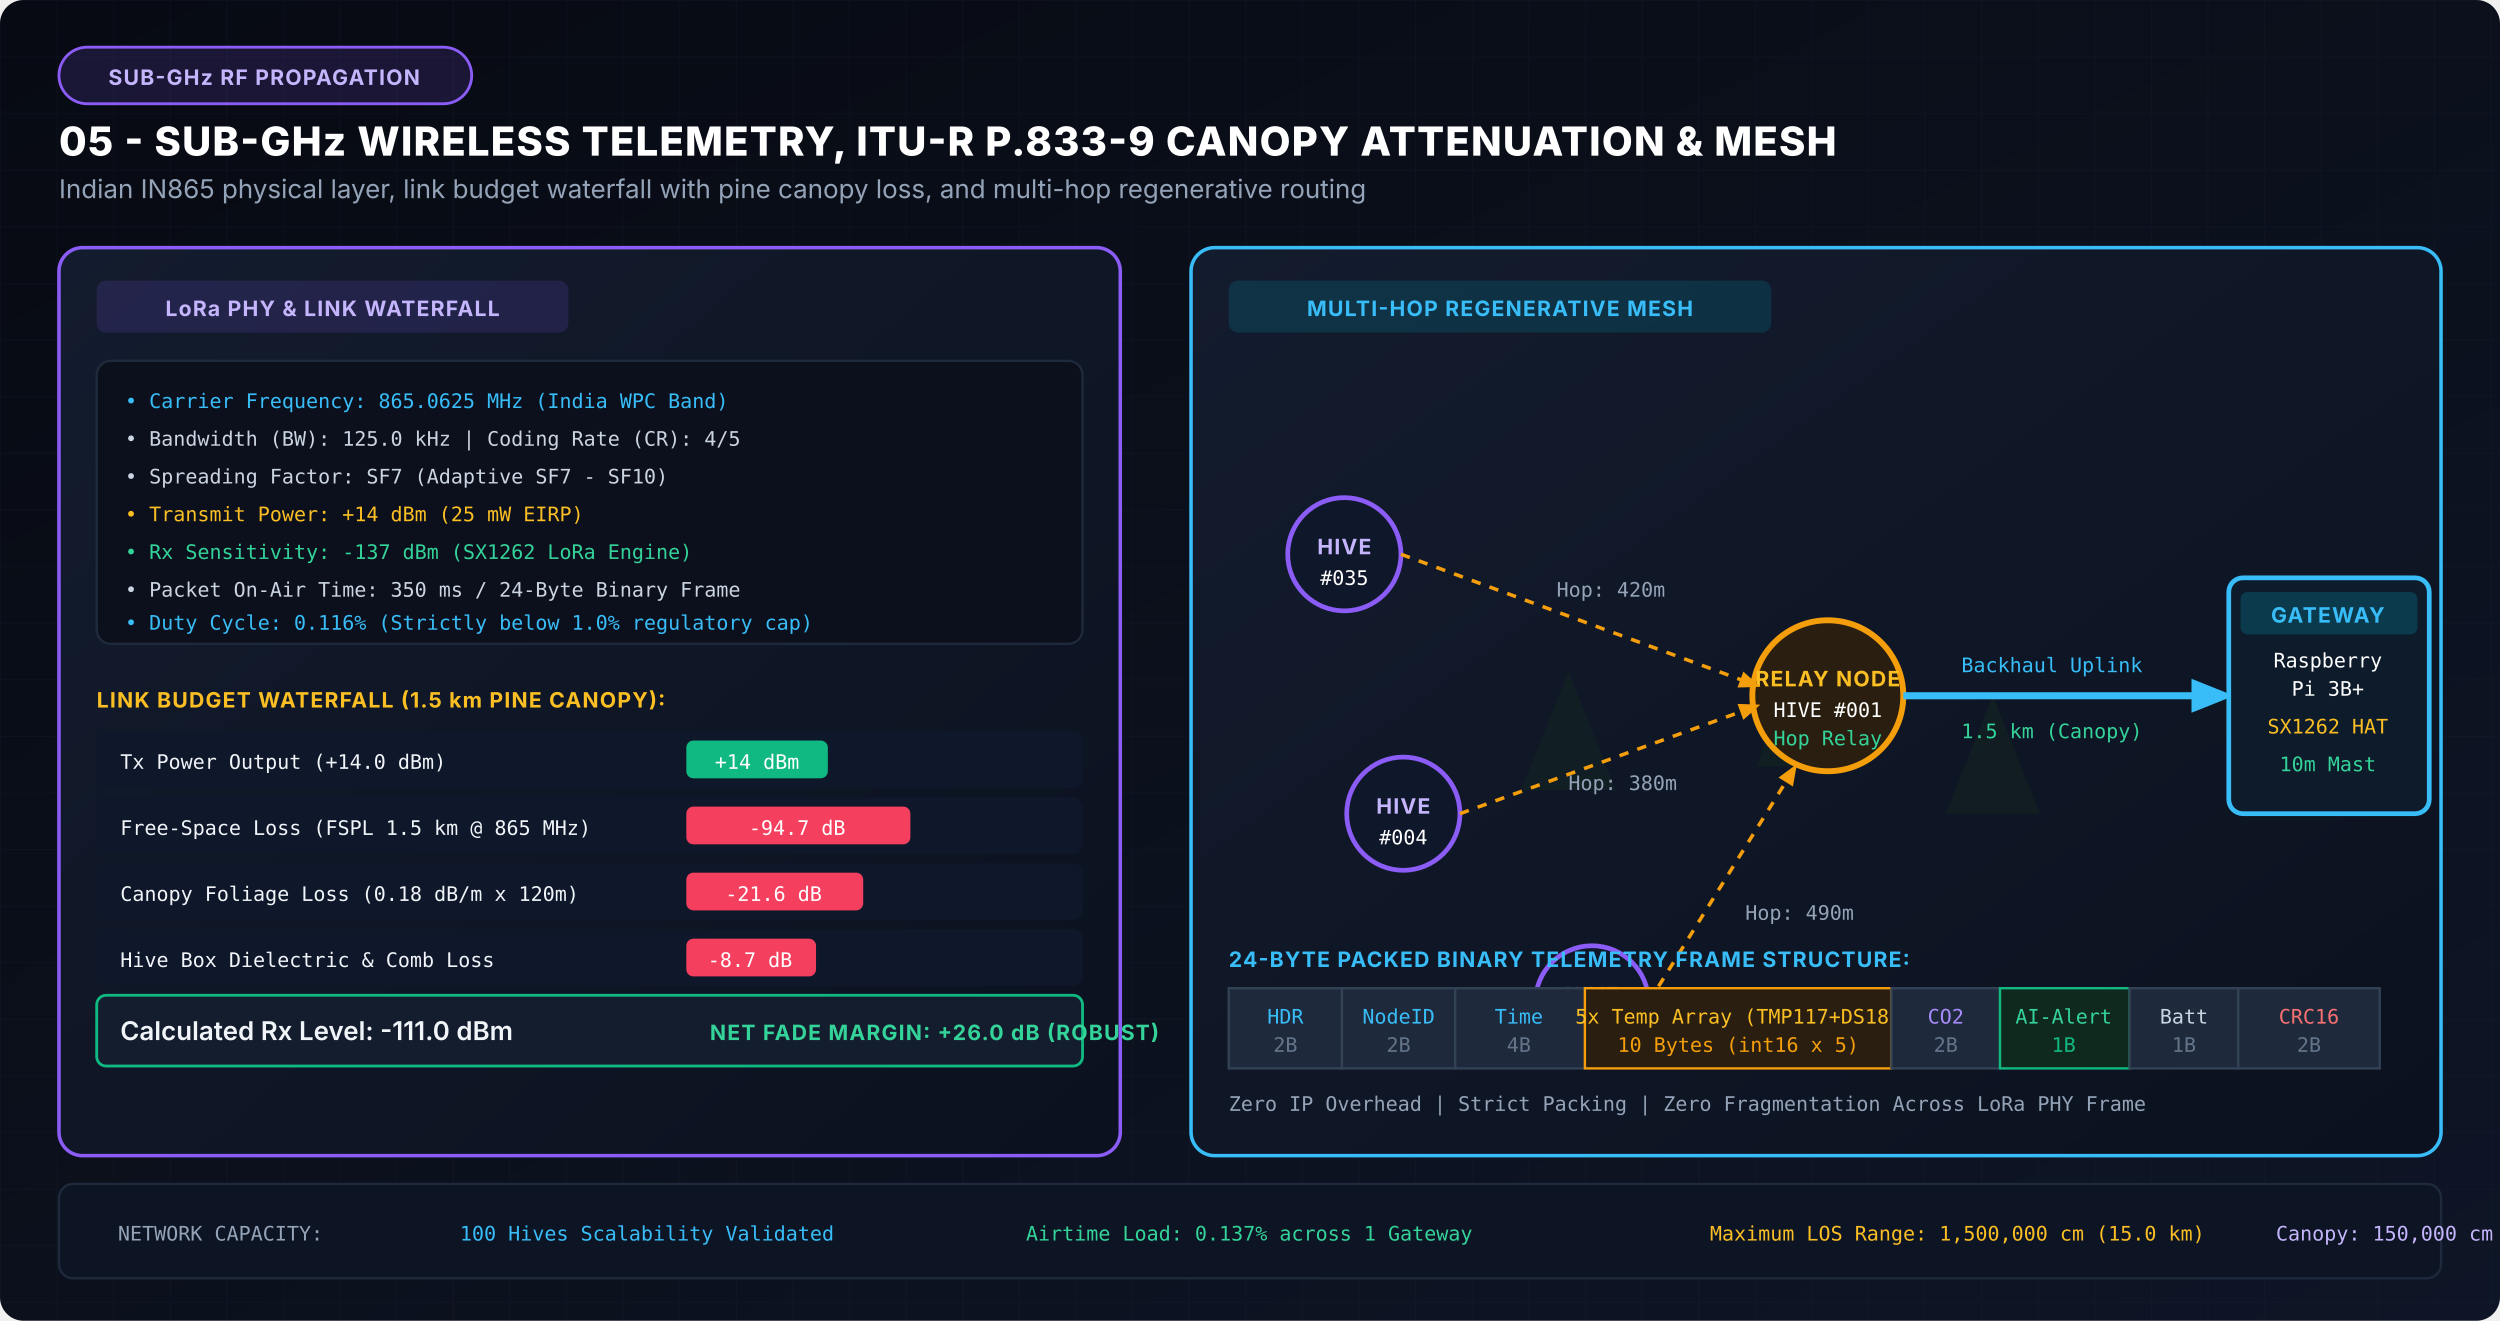
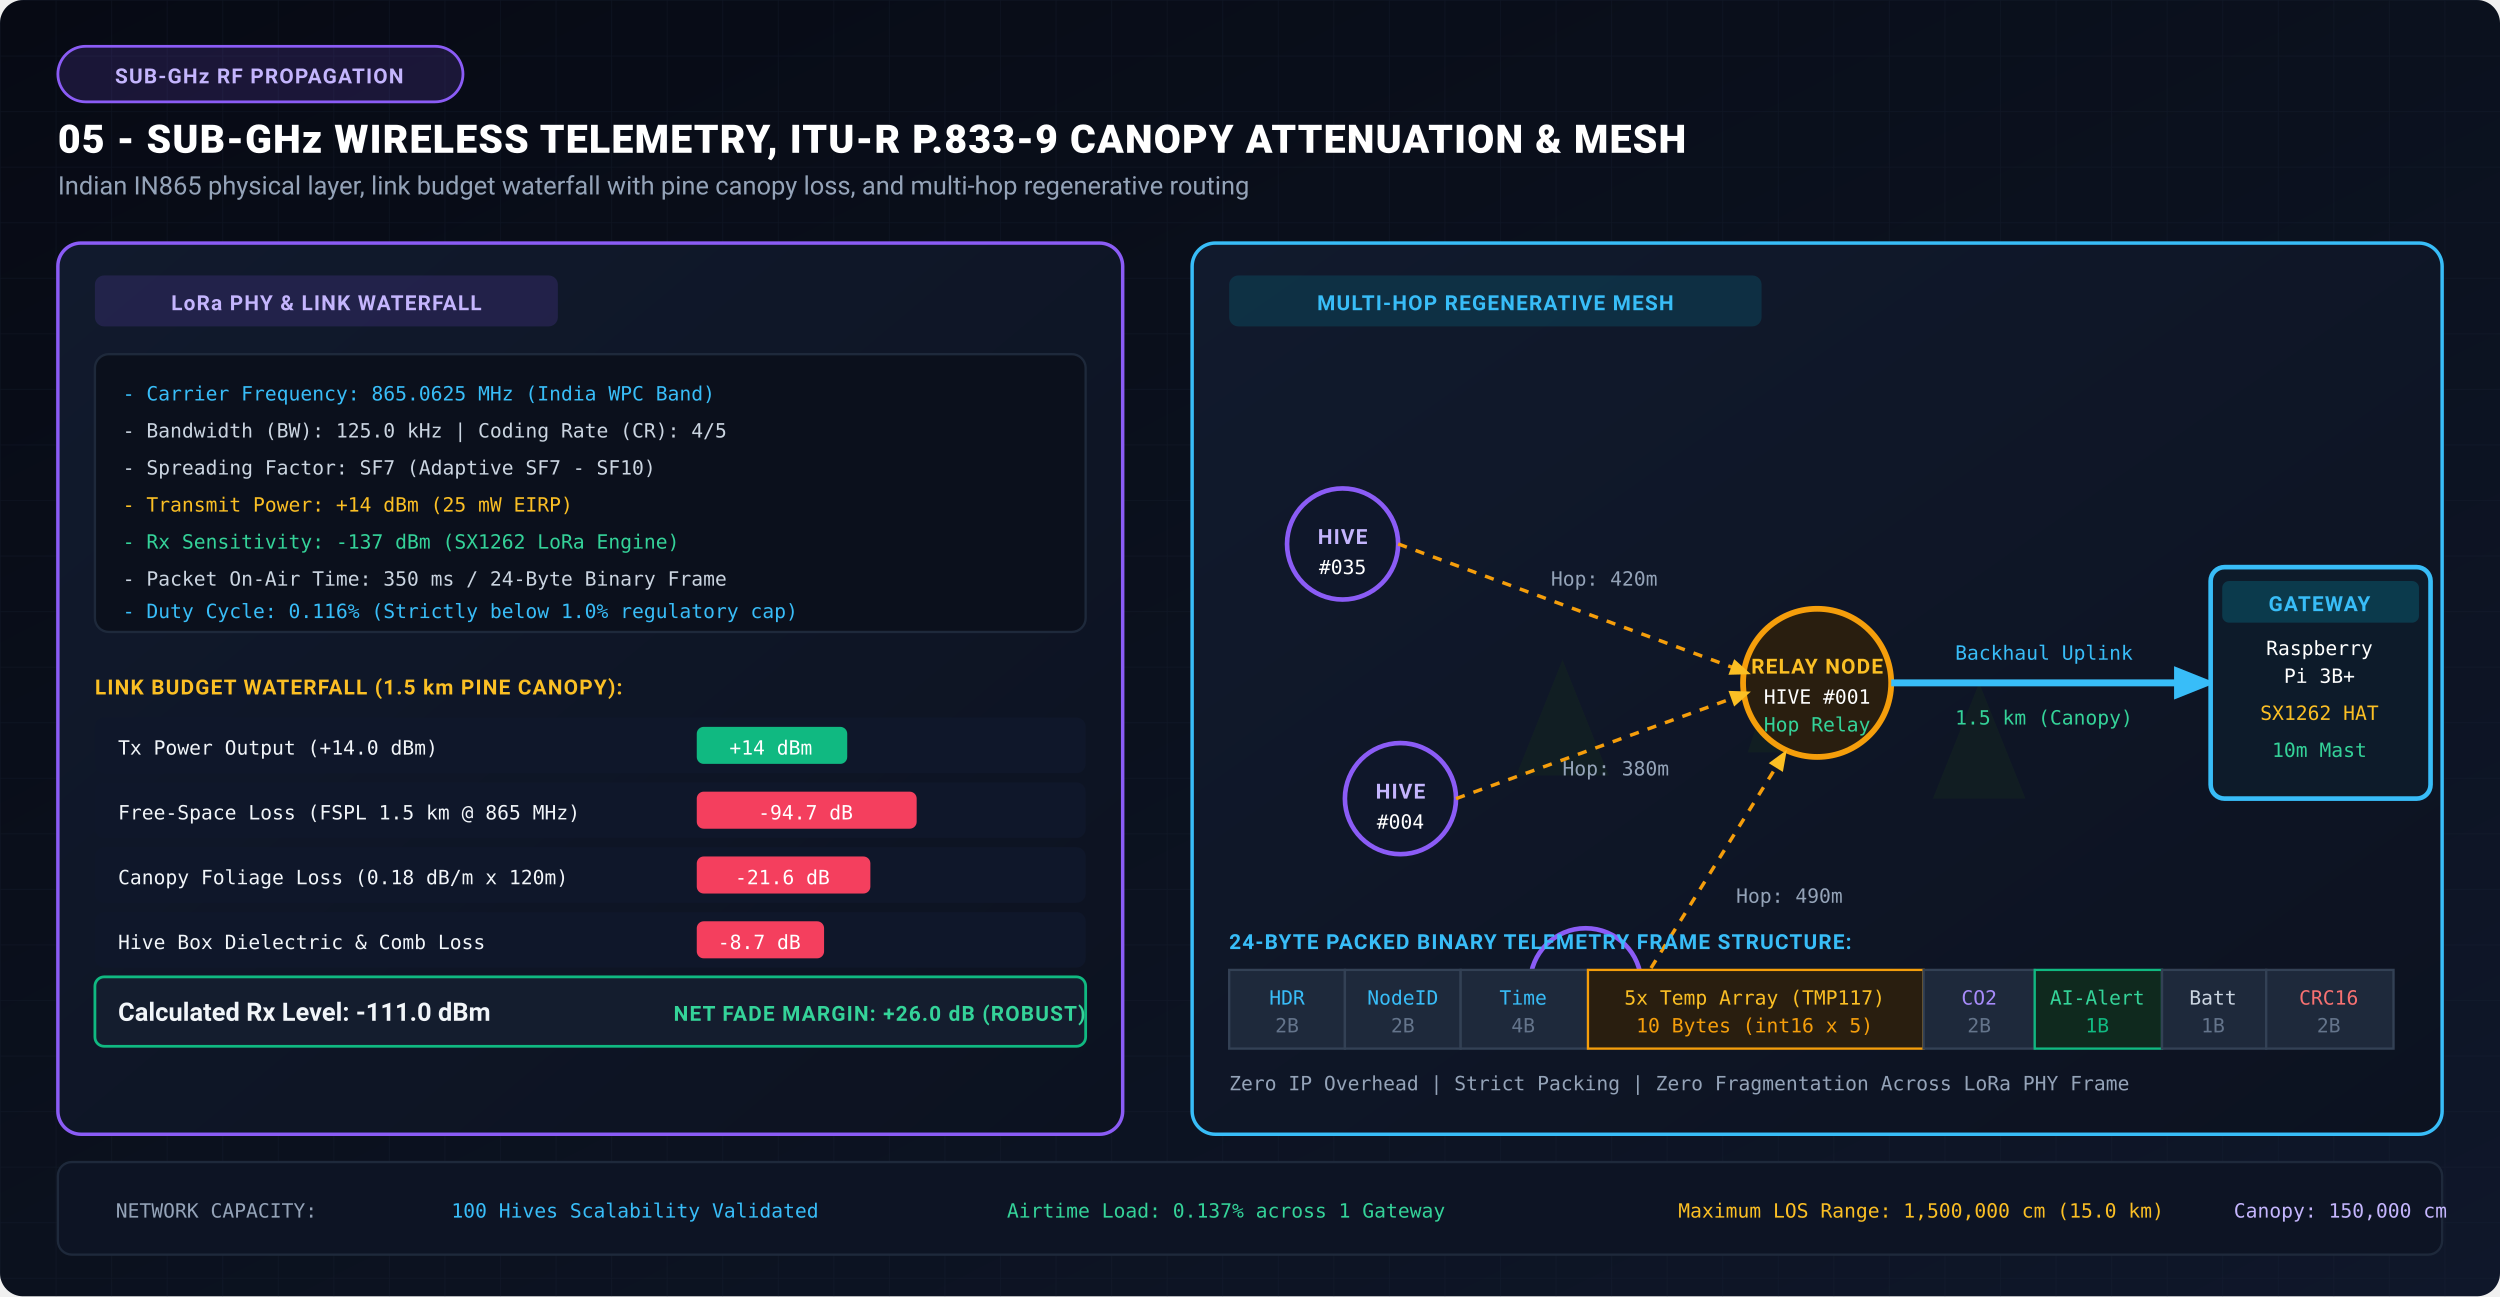
- <svg xmlns="http://www.w3.org/2000/svg" viewBox="0 0 1060 560" width="100%" height="100%">
+ <svg xmlns="http://www.w3.org/2000/svg" viewBox="0 0 1080 560" width="100%" height="100%">
  <defs>
    <linearGradient id="bgGrad" x1="0%" y1="0%" x2="100%" y2="100%">
-       <stop offset="0%" stop-color="#070a12" />
-       <stop offset="50%" stop-color="#0b101c" />
-       <stop offset="100%" stop-color="#0e1526" />
+       <stop offset="0%" stop-color="#070a14" />
+       <stop offset="50%" stop-color="#0b111e" />
+       <stop offset="100%" stop-color="#0f172a" />
    </linearGradient>
    <linearGradient id="cardGrad" x1="0%" y1="0%" x2="100%" y2="100%">
-       <stop offset="0%" stop-color="#131c2e" />
-       <stop offset="100%" stop-color="#0b111e" />
+       <stop offset="0%" stop-color="#111a2d" />
+       <stop offset="100%" stop-color="#0c1220" />
    </linearGradient>
    <linearGradient id="cardGradHighlight" x1="0%" y1="0%" x2="100%" y2="100%">
-       <stop offset="0%" stop-color="#1e293b" />
-       <stop offset="100%" stop-color="#0f172a" />
+       <stop offset="0%" stop-color="#1a253c" />
+       <stop offset="100%" stop-color="#0f182b" />
    </linearGradient>
    <linearGradient id="goldGrad" x1="0%" y1="0%" x2="100%" y2="0%">
-       <stop offset="0%" stop-color="#f59e0b" />
+       <stop offset="0%" stop-color="#d97706" />
      <stop offset="100%" stop-color="#fbbf24" />
    </linearGradient>
    <linearGradient id="cyanGrad" x1="0%" y1="0%" x2="100%" y2="0%">
-       <stop offset="0%" stop-color="#06b6d4" />
+       <stop offset="0%" stop-color="#0284c7" />
      <stop offset="100%" stop-color="#38bdf8" />
    </linearGradient>
    <linearGradient id="emeraldGrad" x1="0%" y1="0%" x2="100%" y2="0%">
-       <stop offset="0%" stop-color="#10b981" />
+       <stop offset="0%" stop-color="#059669" />
      <stop offset="100%" stop-color="#34d399" />
    </linearGradient>
    <linearGradient id="roseGrad" x1="0%" y1="0%" x2="100%" y2="0%">
-       <stop offset="0%" stop-color="#ef4444" />
-       <stop offset="100%" stop-color="#f87171" />
+       <stop offset="0%" stop-color="#e11d48" />
+       <stop offset="100%" stop-color="#fb7185" />
    </linearGradient>
    <linearGradient id="violetGrad" x1="0%" y1="0%" x2="100%" y2="0%">
-       <stop offset="0%" stop-color="#8b5cf6" />
+       <stop offset="0%" stop-color="#7c3aed" />
      <stop offset="100%" stop-color="#a78bfa" />
    </linearGradient>
    <marker id="arrCyan" viewBox="0 0 10 10" refX="6" refY="5" markerWidth="6" markerHeight="6" orient="auto-start-reverse">
      <path d="M 0 1 L 10 5 L 0 9 z" fill="#38bdf8" />
    </marker>
    <marker id="arrGold" viewBox="0 0 10 10" refX="6" refY="5" markerWidth="6" markerHeight="6" orient="auto-start-reverse">
-       <path d="M 0 1 L 10 5 L 0 9 z" fill="#f59e0b" />
+       <path d="M 0 1 L 10 5 L 0 9 z" fill="#fbbf24" />
    </marker>
    <marker id="arrEmerald" viewBox="0 0 10 10" refX="6" refY="5" markerWidth="6" markerHeight="6" orient="auto-start-reverse">
-       <path d="M 0 1 L 10 5 L 0 9 z" fill="#10b981" />
+       <path d="M 0 1 L 10 5 L 0 9 z" fill="#34d399" />
    </marker>
    <marker id="arrRose" viewBox="0 0 10 10" refX="6" refY="5" markerWidth="6" markerHeight="6" orient="auto-start-reverse">
-       <path d="M 0 1 L 10 5 L 0 9 z" fill="#ef4444" />
-     </marker>
-     <marker id="arrMuted" viewBox="0 0 10 10" refX="6" refY="5" markerWidth="6" markerHeight="6" orient="auto-start-reverse">
-       <path d="M 0 1 L 10 5 L 0 9 z" fill="#64748b" />
+       <path d="M 0 1 L 10 5 L 0 9 z" fill="#fb7185" />
    </marker>
    <pattern id="grid" width="24" height="24" patternUnits="userSpaceOnUse">
-       <path d="M 24 0 L 0 0 0 24" fill="none" stroke="#1e293b" stroke-width="0.5" stroke-opacity="0.3" />
+       <path d="M 24 0 L 0 0 0 24" fill="none" stroke="#1e293b" stroke-width="0.5" stroke-opacity="0.35" />
    </pattern>
  </defs>
  <style>
-         .headline { font-family: -apple-system, BlinkMacSystemFont, "Segoe UI", Inter, Roboto, sans-serif; font-weight: 800; font-size: 17px; fill: #ffffff; letter-spacing: 0.5px; }
-         .subhead { font-family: -apple-system, BlinkMacSystemFont, "Segoe UI", Inter, Roboto, sans-serif; font-size: 11px; fill: #94a3b8; }
-         .sec-title { font-family: -apple-system, BlinkMacSystemFont, "Segoe UI", Inter, Roboto, sans-serif; font-weight: 700; font-size: 13px; letter-spacing: 0.3px; }
-         .body-title { font-family: -apple-system, BlinkMacSystemFont, "Segoe UI", Inter, Roboto, sans-serif; font-weight: 600; font-size: 11px; fill: #f1f5f9; }
-         .body-desc { font-family: -apple-system, BlinkMacSystemFont, "Segoe UI", Inter, Roboto, sans-serif; font-size: 10px; fill: #94a3b8; }
-         .mono-sm { font-family: "JetBrains Mono", "SF Mono", Menlo, Consolas, monospace; font-size: 9.5px; }
-         .mono-xs { font-family: "JetBrains Mono", "SF Mono", Menlo, Consolas, monospace; font-size: 8.5px; }
-         .badge { font-family: -apple-system, BlinkMacSystemFont, "Segoe UI", Inter, Roboto, sans-serif; font-weight: 700; font-size: 9px; letter-spacing: 0.5px; }
+         .headline { font-family: system-ui, -apple-system, "Segoe UI", Roboto, sans-serif; font-weight: 800; font-size: 17px; fill: #ffffff; letter-spacing: 0.5px; }
+         .subhead { font-family: system-ui, -apple-system, "Segoe UI", Roboto, sans-serif; font-size: 11px; fill: #94a3b8; }
+         .sec-title { font-family: system-ui, -apple-system, "Segoe UI", Roboto, sans-serif; font-weight: 700; font-size: 12.5px; letter-spacing: 0.3px; }
+         .body-title { font-family: system-ui, -apple-system, "Segoe UI", Roboto, sans-serif; font-weight: 600; font-size: 11px; fill: #f1f5f9; }
+         .body-desc { font-family: system-ui, -apple-system, "Segoe UI", Roboto, sans-serif; font-size: 10px; fill: #94a3b8; line-height: 1.4; }
+         .mono-sm { font-family: "SF Mono", "JetBrains Mono", Consolas, Menlo, monospace; font-size: 9.5px; }
+         .mono-xs { font-family: "SF Mono", "JetBrains Mono", Consolas, Menlo, monospace; font-size: 8.5px; }
+         .badge { font-family: system-ui, -apple-system, "Segoe UI", Roboto, sans-serif; font-weight: 700; font-size: 9px; letter-spacing: 0.5px; }
    </style>
-   <rect width="1060" height="560" fill="url(#bgGrad)" rx="10" />
-   <rect width="1060" height="560" fill="url(#grid)" rx="10" />
+   <rect width="1080" height="560" fill="url(#bgGrad)" rx="10" />
+   <rect width="1080" height="560" fill="url(#grid)" rx="10" />
  <rect x="25" y="20" width="175" height="24" rx="12" fill="rgba(139, 92, 246, 0.15)" stroke="#8b5cf6" stroke-width="1.2" />
  <text x="112" y="36" class="badge" fill="#c4b5fd" text-anchor="middle">SUB-GHz RF PROPAGATION</text>
  <text x="25" y="66" class="headline">05 - SUB-GHz WIRELESS TELEMETRY, ITU-R P.833-9 CANOPY ATTENUATION &amp; MESH</text>
  <text x="25" y="84" class="subhead">Indian IN865 physical layer, link budget waterfall with pine canopy loss, and multi-hop regenerative routing</text>
  <g transform="translate(25, 105)">
-     <rect width="450" height="385" rx="10" fill="url(#cardGrad)" stroke="#8b5cf6" stroke-width="1.5" />
+     <rect width="460" height="385" rx="10" fill="url(#cardGrad)" stroke="#8b5cf6" stroke-width="1.5" />
    <rect x="16" y="14" width="200" height="22" rx="4" fill="rgba(139, 92, 246, 0.15)" />
    <text x="116" y="29" class="badge" fill="#c4b5fd" text-anchor="middle">LoRa PHY &amp; LINK WATERFALL</text>
    <g transform="translate(16, 48)">
-       <rect width="418" height="120" rx="6" fill="#0b101c" stroke="#1e293b" />
-       <text x="12" y="20" class="mono-xs" fill="#38bdf8">• Carrier Frequency: 865.0625 MHz (India WPC Band)</text>
-       <text x="12" y="36" class="mono-xs" fill="#cbd5e1">• Bandwidth (BW): 125.0 kHz | Coding Rate (CR): 4/5</text>
-       <text x="12" y="52" class="mono-xs" fill="#cbd5e1">• Spreading Factor: SF7 (Adaptive SF7 - SF10)</text>
-       <text x="12" y="68" class="mono-xs" fill="#fbbf24">• Transmit Power: +14 dBm (25 mW EIRP)</text>
-       <text x="12" y="84" class="mono-xs" fill="#34d399">• Rx Sensitivity: -137 dBm (SX1262 LoRa Engine)</text>
-       <text x="12" y="100" class="mono-xs" fill="#cbd5e1">• Packet On-Air Time: 350 ms / 24-Byte Binary Frame</text>
-       <text x="12" y="114" class="mono-xs" fill="#38bdf8">• Duty Cycle: 0.116% (Strictly below 1.0% regulatory cap)</text>
+       <rect width="428" height="120" rx="6" fill="#0b101c" stroke="#1e293b" />
+       <text x="12" y="20" class="mono-xs" fill="#38bdf8">- Carrier Frequency: 865.0625 MHz (India WPC Band)</text>
+       <text x="12" y="36" class="mono-xs" fill="#cbd5e1">- Bandwidth (BW): 125.0 kHz | Coding Rate (CR): 4/5</text>
+       <text x="12" y="52" class="mono-xs" fill="#cbd5e1">- Spreading Factor: SF7 (Adaptive SF7 - SF10)</text>
+       <text x="12" y="68" class="mono-xs" fill="#fbbf24">- Transmit Power: +14 dBm (25 mW EIRP)</text>
+       <text x="12" y="84" class="mono-xs" fill="#34d399">- Rx Sensitivity: -137 dBm (SX1262 LoRa Engine)</text>
+       <text x="12" y="100" class="mono-xs" fill="#cbd5e1">- Packet On-Air Time: 350 ms / 24-Byte Binary Frame</text>
+       <text x="12" y="114" class="mono-xs" fill="#38bdf8">- Duty Cycle: 0.116% (Strictly below 1.0% regulatory cap)</text>
    </g>
    <g transform="translate(16, 180)">
      <text x="0" y="15" class="badge" fill="#fbbf24">LINK BUDGET WATERFALL (1.5 km PINE CANOPY):</text>
-       <rect x="0" y="25" width="418" height="24" rx="4" fill="#0f172a" />
+       <rect x="0" y="25" width="428" height="24" rx="4" fill="#0f172a" />
      <text x="10" y="41" class="mono-xs" fill="#f1f5f9">Tx Power Output (+14.0 dBm)</text>
-       <rect x="250" y="29" width="60" height="16" rx="3" fill="#10b981" />
-       <text x="280" y="41" class="mono-xs" fill="#ffffff" text-anchor="middle">+14 dBm</text>
-       <rect x="0" y="53" width="418" height="24" rx="4" fill="#0f172a" />
+       <rect x="260" y="29" width="65" height="16" rx="3" fill="#10b981" />
+       <text x="292" y="41" class="mono-xs" fill="#ffffff" text-anchor="middle">+14 dBm</text>
+       <rect x="0" y="53" width="428" height="24" rx="4" fill="#0f172a" />
      <text x="10" y="69" class="mono-xs" fill="#f1f5f9">Free-Space Loss (FSPL 1.5 km @ 865 MHz)</text>
-       <rect x="250" y="57" width="95" height="16" rx="3" fill="#f43f5e" />
-       <text x="297" y="69" class="mono-xs" fill="#ffffff" text-anchor="middle">-94.7 dB</text>
-       <rect x="0" y="81" width="418" height="24" rx="4" fill="#0f172a" />
+       <rect x="260" y="57" width="95" height="16" rx="3" fill="#f43f5e" />
+       <text x="307" y="69" class="mono-xs" fill="#ffffff" text-anchor="middle">-94.7 dB</text>
+       <rect x="0" y="81" width="428" height="24" rx="4" fill="#0f172a" />
      <text x="10" y="97" class="mono-xs" fill="#f1f5f9">Canopy Foliage Loss (0.18 dB/m x 120m)</text>
-       <rect x="250" y="85" width="75" height="16" rx="3" fill="#f43f5e" />
-       <text x="287" y="97" class="mono-xs" fill="#ffffff" text-anchor="middle">-21.6 dB</text>
-       <rect x="0" y="109" width="418" height="24" rx="4" fill="#0f172a" />
+       <rect x="260" y="85" width="75" height="16" rx="3" fill="#f43f5e" />
+       <text x="297" y="97" class="mono-xs" fill="#ffffff" text-anchor="middle">-21.6 dB</text>
+       <rect x="0" y="109" width="428" height="24" rx="4" fill="#0f172a" />
      <text x="10" y="125" class="mono-xs" fill="#f1f5f9">Hive Box Dielectric &amp; Comb Loss</text>
-       <rect x="250" y="113" width="55" height="16" rx="3" fill="#f43f5e" />
-       <text x="277" y="125" class="mono-xs" fill="#ffffff" text-anchor="middle">-8.7 dB</text>
-       <rect x="0" y="137" width="418" height="30" rx="4" fill="#141d2e" stroke="#10b981" stroke-width="1.2" />
+       <rect x="260" y="113" width="55" height="16" rx="3" fill="#f43f5e" />
+       <text x="287" y="125" class="mono-xs" fill="#ffffff" text-anchor="middle">-8.7 dB</text>
+       <rect x="0" y="137" width="428" height="30" rx="4" fill="#141d2e" stroke="#10b981" stroke-width="1.2" />
      <text x="10" y="156" class="body-title" fill="#34d399">Calculated Rx Level: -111.0 dBm</text>
-       <text x="260" y="156" class="badge" fill="#34d399">NET FADE MARGIN: +26.0 dB (ROBUST)</text>
+       <text x="250" y="156" class="badge" fill="#34d399">NET FADE MARGIN: +26.0 dB (ROBUST)</text>
    </g>
  </g>
-   <g transform="translate(505, 105)">
-     <rect width="530" height="385" rx="10" fill="url(#cardGrad)" stroke="#38bdf8" stroke-width="1.5" />
+   <g transform="translate(515, 105)">
+     <rect width="540" height="385" rx="10" fill="url(#cardGrad)" stroke="#38bdf8" stroke-width="1.5" />
    <rect x="16" y="14" width="230" height="22" rx="4" fill="rgba(6, 182, 212, 0.15)" />
    <text x="131" y="29" class="badge" fill="#38bdf8" text-anchor="middle">MULTI-HOP REGENERATIVE MESH</text>
    <g transform="translate(20, 50)">
      <path d="M 120 180 L 140 130 L 160 180 Z M 220 170 L 240 110 L 260 170 Z M 300 190 L 320 140 L 340 190 Z" fill="#132320" opacity="0.6" />
      <circle cx="45" cy="80" r="24" fill="#0f172a" stroke="#8b5cf6" stroke-width="2" />
      <text x="45" y="80" class="badge" fill="#c4b5fd" text-anchor="middle">HIVE</text>
      <text x="45" y="93" class="mono-xs" fill="#ffffff" text-anchor="middle">#035</text>
      <circle cx="70" cy="190" r="24" fill="#0f172a" stroke="#8b5cf6" stroke-width="2" />
      <text x="70" y="190" class="badge" fill="#c4b5fd" text-anchor="middle">HIVE</text>
      <text x="70" y="203" class="mono-xs" fill="#ffffff" text-anchor="middle">#004</text>
      <circle cx="150" cy="270" r="24" fill="#0f172a" stroke="#8b5cf6" stroke-width="2" />
      <text x="150" y="270" class="badge" fill="#c4b5fd" text-anchor="middle">HIVE</text>
      <text x="150" y="283" class="mono-xs" fill="#ffffff" text-anchor="middle">#012</text>
      <circle cx="250" cy="140" r="32" fill="#291e0f" stroke="#f59e0b" stroke-width="2.5" />
      <text x="250" y="136" class="badge" fill="#fbbf24" text-anchor="middle">RELAY NODE</text>
      <text x="250" y="149" class="mono-xs" fill="#ffffff" text-anchor="middle">HIVE #001</text>
      <text x="250" y="161" class="mono-xs" fill="#34d399" text-anchor="middle">Hop Relay</text>
      <path d="M 69 80 L 218 135" stroke="#f59e0b" stroke-width="1.5" stroke-dasharray="4 4" marker-end="url(#arrGold)" />
      <text x="135" y="98" class="mono-xs" fill="#94a3b8">Hop: 420m</text>
      <path d="M 94 190 L 218 145" stroke="#f59e0b" stroke-width="1.5" stroke-dasharray="4 4" marker-end="url(#arrGold)" />
      <text x="140" y="180" class="mono-xs" fill="#94a3b8">Hop: 380m</text>
      <path d="M 174 270 L 235 172" stroke="#f59e0b" stroke-width="1.5" stroke-dasharray="4 4" marker-end="url(#arrGold)" />
      <text x="215" y="235" class="mono-xs" fill="#94a3b8">Hop: 490m</text>
      <path d="M 282 140 L 415 140" stroke="#38bdf8" stroke-width="3" marker-end="url(#arrCyan)" />
-       <text x="345" y="130" class="mono-xs" fill="#38bdf8" text-anchor="middle">Backhaul Uplink</text>
-       <text x="345" y="158" class="mono-xs" fill="#34d399" text-anchor="middle">1.5 km (Canopy)</text>
-       <rect x="420" y="90" width="85" height="100" rx="6" fill="#0d1b2a" stroke="#38bdf8" stroke-width="2" />
-       <rect x="425" y="96" width="75" height="18" rx="3" fill="rgba(6, 182, 212, 0.2)" />
-       <text x="462" y="109" class="badge" fill="#38bdf8" text-anchor="middle">GATEWAY</text>
-       <text x="462" y="128" class="mono-xs" fill="#ffffff" text-anchor="middle">Raspberry</text>
-       <text x="462" y="140" class="mono-xs" fill="#ffffff" text-anchor="middle">Pi 3B+</text>
-       <text x="462" y="156" class="mono-xs" fill="#fbbf24" text-anchor="middle">SX1262 HAT</text>
-       <text x="462" y="172" class="mono-xs" fill="#34d399" text-anchor="middle">10m Mast</text>
+       <text x="348" y="130" class="mono-xs" fill="#38bdf8" text-anchor="middle">Backhaul Uplink</text>
+       <text x="348" y="158" class="mono-xs" fill="#34d399" text-anchor="middle">1.5 km (Canopy)</text>
+       <rect x="420" y="90" width="95" height="100" rx="6" fill="#0d1b2a" stroke="#38bdf8" stroke-width="2" />
+       <rect x="425" y="96" width="85" height="18" rx="3" fill="rgba(6, 182, 212, 0.2)" />
+       <text x="467" y="109" class="badge" fill="#38bdf8" text-anchor="middle">GATEWAY</text>
+       <text x="467" y="128" class="mono-xs" fill="#ffffff" text-anchor="middle">Raspberry</text>
+       <text x="467" y="140" class="mono-xs" fill="#ffffff" text-anchor="middle">Pi 3B+</text>
+       <text x="467" y="156" class="mono-xs" fill="#fbbf24" text-anchor="middle">SX1262 HAT</text>
+       <text x="467" y="172" class="mono-xs" fill="#34d399" text-anchor="middle">10m Mast</text>
    </g>
    <g transform="translate(16, 290)">
      <text x="0" y="15" class="badge" fill="#38bdf8">24-BYTE PACKED BINARY TELEMETRY FRAME STRUCTURE:</text>
      <g transform="translate(0, 24)">
-         <rect x="0" y="0" width="48" height="34" fill="#1e293b" stroke="#334155" />
-         <text x="24" y="15" class="mono-xs" fill="#38bdf8" text-anchor="middle">HDR</text>
-         <text x="24" y="27" class="mono-xs" fill="#64748b" text-anchor="middle">2B</text>
-         <rect x="48" y="0" width="48" height="34" fill="#1e293b" stroke="#334155" />
-         <text x="72" y="15" class="mono-xs" fill="#38bdf8" text-anchor="middle">NodeID</text>
-         <text x="72" y="27" class="mono-xs" fill="#64748b" text-anchor="middle">2B</text>
-         <rect x="96" y="0" width="55" height="34" fill="#1e293b" stroke="#334155" />
-         <text x="123" y="15" class="mono-xs" fill="#38bdf8" text-anchor="middle">Time</text>
-         <text x="123" y="27" class="mono-xs" fill="#64748b" text-anchor="middle">4B</text>
-         <rect x="151" y="0" width="130" height="34" fill="#291e0f" stroke="#f59e0b" />
-         <text x="216" y="15" class="mono-xs" fill="#fbbf24" text-anchor="middle">5x Temp Array (TMP117+DS18)</text>
-         <text x="216" y="27" class="mono-xs" fill="#f59e0b" text-anchor="middle">10 Bytes (int16 x 5)</text>
-         <rect x="281" y="0" width="46" height="34" fill="#1e293b" stroke="#334155" />
-         <text x="304" y="15" class="mono-xs" fill="#a78bfa" text-anchor="middle">CO2</text>
-         <text x="304" y="27" class="mono-xs" fill="#64748b" text-anchor="middle">2B</text>
-         <rect x="327" y="0" width="55" height="34" fill="#0f291e" stroke="#10b981" />
-         <text x="354" y="15" class="mono-xs" fill="#34d399" text-anchor="middle">AI-Alert</text>
-         <text x="354" y="27" class="mono-xs" fill="#10b981" text-anchor="middle">1B</text>
-         <rect x="382" y="0" width="46" height="34" fill="#1e293b" stroke="#334155" />
-         <text x="405" y="15" class="mono-xs" fill="#cbd5e1" text-anchor="middle">Batt</text>
-         <text x="405" y="27" class="mono-xs" fill="#64748b" text-anchor="middle">1B</text>
-         <rect x="428" y="0" width="60" height="34" fill="#1e293b" stroke="#334155" />
-         <text x="458" y="15" class="mono-xs" fill="#f87171" text-anchor="middle">CRC16</text>
-         <text x="458" y="27" class="mono-xs" fill="#64748b" text-anchor="middle">2B</text>
+         <rect x="0" y="0" width="50" height="34" fill="#1e293b" stroke="#334155" />
+         <text x="25" y="15" class="mono-xs" fill="#38bdf8" text-anchor="middle">HDR</text>
+         <text x="25" y="27" class="mono-xs" fill="#64748b" text-anchor="middle">2B</text>
+         <rect x="50" y="0" width="50" height="34" fill="#1e293b" stroke="#334155" />
+         <text x="75" y="15" class="mono-xs" fill="#38bdf8" text-anchor="middle">NodeID</text>
+         <text x="75" y="27" class="mono-xs" fill="#64748b" text-anchor="middle">2B</text>
+         <rect x="100" y="0" width="55" height="34" fill="#1e293b" stroke="#334155" />
+         <text x="127" y="15" class="mono-xs" fill="#38bdf8" text-anchor="middle">Time</text>
+         <text x="127" y="27" class="mono-xs" fill="#64748b" text-anchor="middle">4B</text>
+         <rect x="155" y="0" width="145" height="34" fill="#291e0f" stroke="#f59e0b" />
+         <text x="227" y="15" class="mono-xs" fill="#fbbf24" text-anchor="middle">5x Temp Array (TMP117)</text>
+         <text x="227" y="27" class="mono-xs" fill="#f59e0b" text-anchor="middle">10 Bytes (int16 x 5)</text>
+         <rect x="300" y="0" width="48" height="34" fill="#1e293b" stroke="#334155" />
+         <text x="324" y="15" class="mono-xs" fill="#a78bfa" text-anchor="middle">CO2</text>
+         <text x="324" y="27" class="mono-xs" fill="#64748b" text-anchor="middle">2B</text>
+         <rect x="348" y="0" width="55" height="34" fill="#0f291e" stroke="#10b981" />
+         <text x="375" y="15" class="mono-xs" fill="#34d399" text-anchor="middle">AI-Alert</text>
+         <text x="375" y="27" class="mono-xs" fill="#10b981" text-anchor="middle">1B</text>
+         <rect x="403" y="0" width="45" height="34" fill="#1e293b" stroke="#334155" />
+         <text x="425" y="15" class="mono-xs" fill="#cbd5e1" text-anchor="middle">Batt</text>
+         <text x="425" y="27" class="mono-xs" fill="#64748b" text-anchor="middle">1B</text>
+         <rect x="448" y="0" width="55" height="34" fill="#1e293b" stroke="#334155" />
+         <text x="475" y="15" class="mono-xs" fill="#f87171" text-anchor="middle">CRC16</text>
+         <text x="475" y="27" class="mono-xs" fill="#64748b" text-anchor="middle">2B</text>
      </g>
      <text x="0" y="76" class="mono-xs" fill="#94a3b8">Zero IP Overhead | Strict Packing | Zero Fragmentation Across LoRa PHY Frame</text>
    </g>
  </g>
  <g transform="translate(25, 502)">
-     <rect width="1010" height="40" rx="6" fill="#0d1424" stroke="#1e293b" />
+     <rect width="1030" height="40" rx="6" fill="#0d1424" stroke="#1e293b" />
    <text x="25" y="24" class="mono-xs" fill="#94a3b8">NETWORK CAPACITY:</text>
    <text x="170" y="24" class="mono-xs" fill="#38bdf8">100 Hives Scalability Validated</text>
    <text x="410" y="24" class="mono-xs" fill="#34d399">Airtime Load: 0.137% across 1 Gateway</text>
    <text x="700" y="24" class="mono-xs" fill="#fbbf24">Maximum LOS Range: 1,500,000 cm (15.0 km)</text>
    <text x="940" y="24" class="mono-xs" fill="#c4b5fd">Canopy: 150,000 cm</text>
  </g>
</svg>
